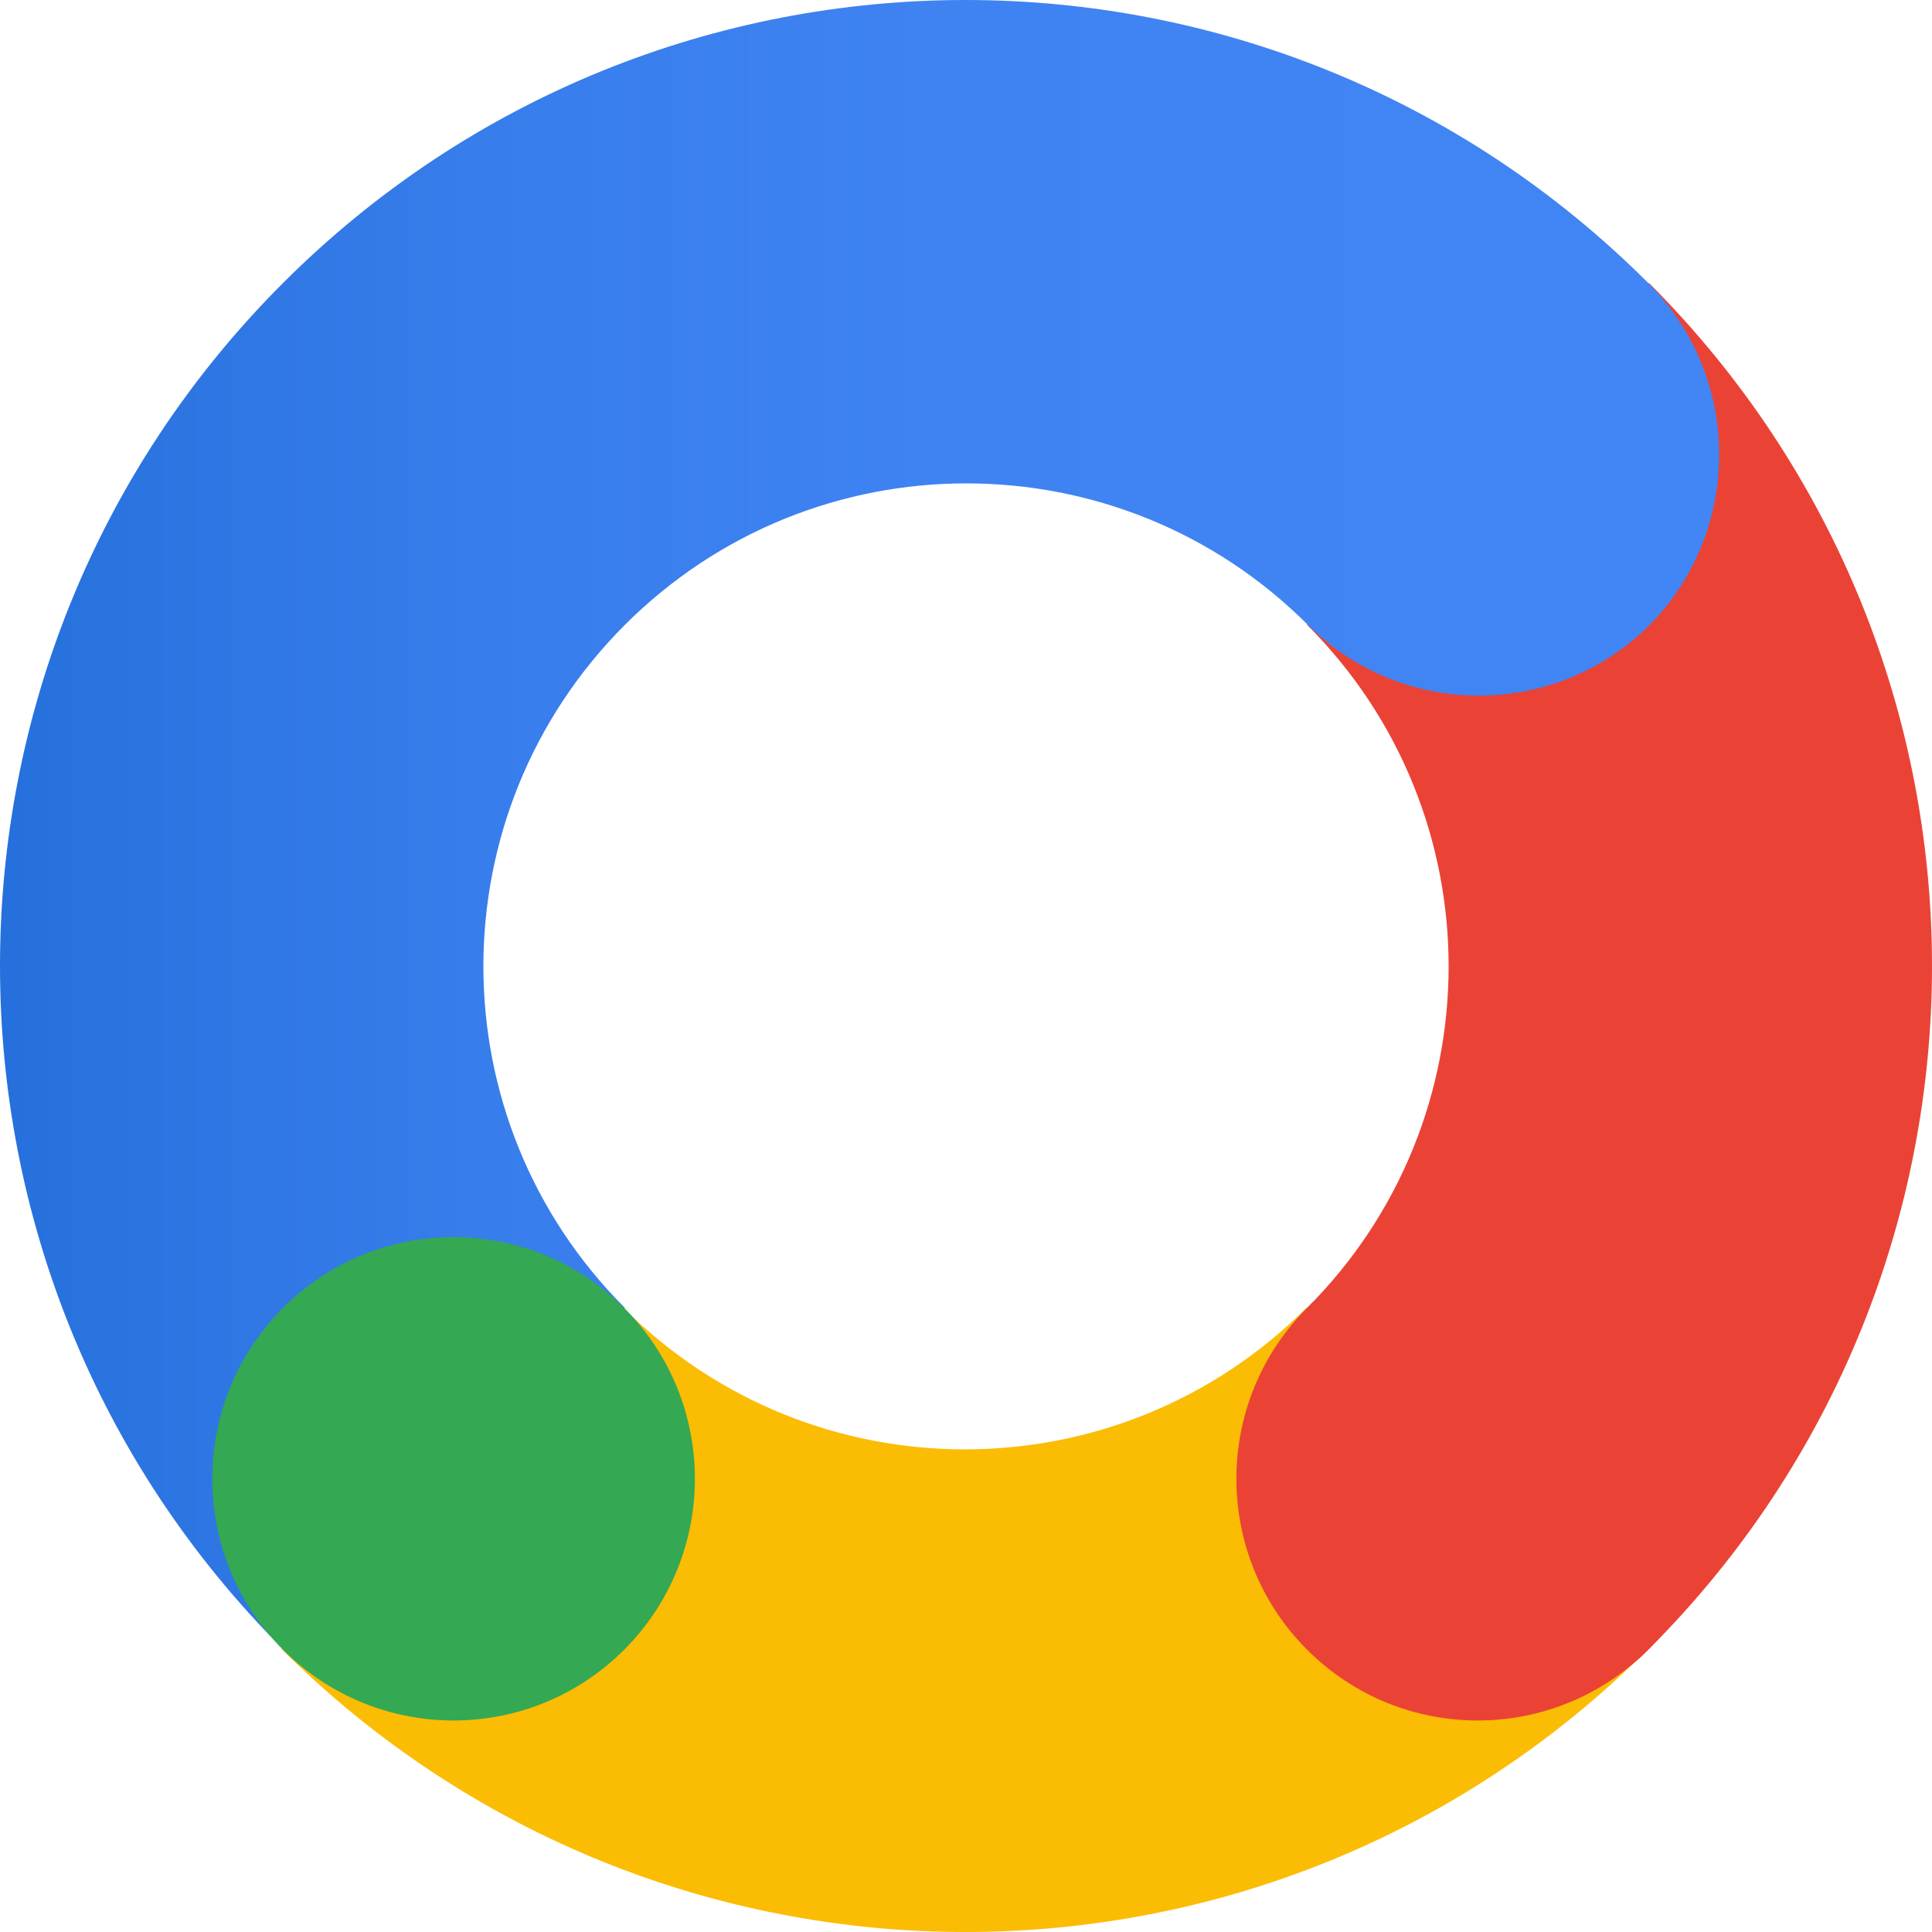
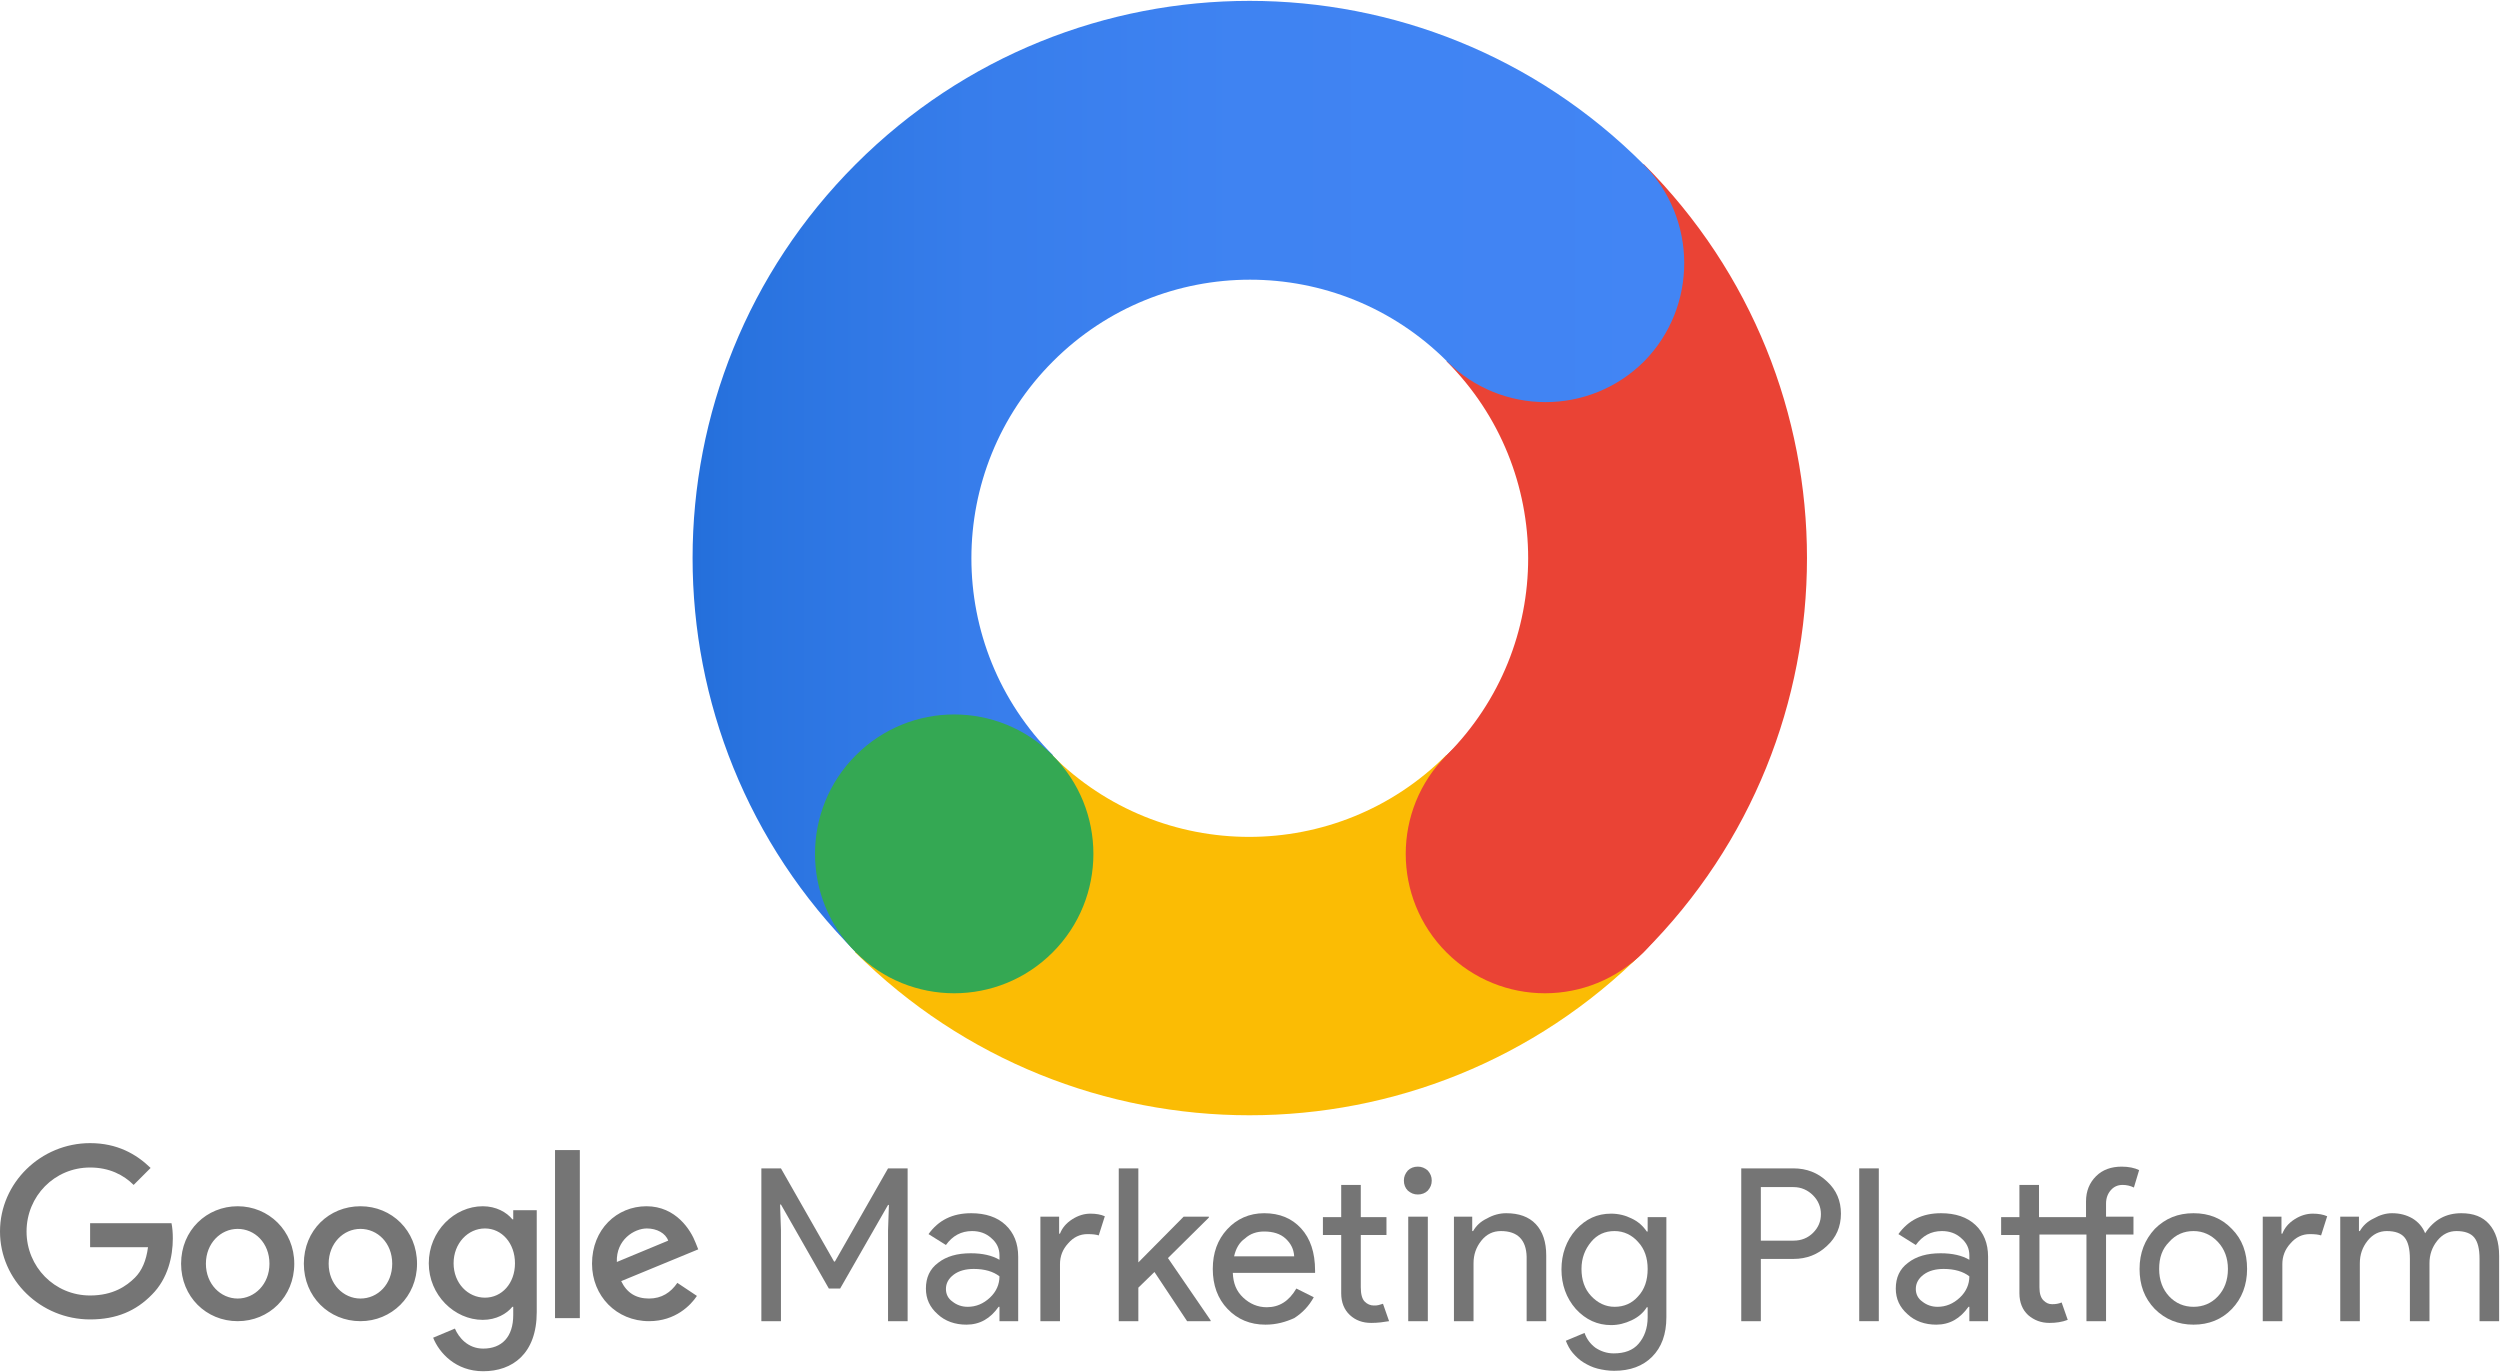
- <svg xmlns="http://www.w3.org/2000/svg" width="256px" height="256px" viewBox="0 0 256 256" version="1.1" preserveAspectRatio="xMidYMid">
-   <defs>
-     <linearGradient x1="0%" y1="50%" x2="99.999%" y2="50%" id="linearGradient-1">
-       <stop stop-color="#246FDB" offset="0%" />
-       <stop stop-color="#2973DF" offset="5.52%" />
-       <stop stop-color="#377DEB" offset="27.81%" />
-       <stop stop-color="#3F83F2" offset="54.91%" />
-       <stop stop-color="#4285F4" offset="100%" />
+ <svg xmlns="http://www.w3.org/2000/svg" version="1.1" id="Layer_1" x="0px" y="0px" viewBox="0 0 574.3 315" style="enable-background:new 0 0 574.3 315;" xml:space="preserve">
+   <style type="text/css">
+ 	.st0{fill:#EA4335;}
+ 	.st1{fill:url(#SVGID_1_);}
+ 	.st2{fill:#FBBC04;}
+ 	.st3{fill:#34A853;}
+ 	.st4{fill:#757575;}
+ 	.st5{display:none;fill:#757575;}
+ 	.st6{font-family:'ProductSans-Regular';}
+ 	.st7{font-size:49px;}
+ </style>
+   <g>
+     <path class="st0" d="M332.3,83c25,25,25,65.5,0,90.5c-12.5,12.5-12.5,32.8,0,45.2c12.5,12.5,32.8,12.5,45.3,0c50-50,50-131,0-181   L332.3,83z" />
+     <linearGradient id="SVGID_1_" gradientUnits="userSpaceOnUse" x1="-826.074" y1="1124.732" x2="-825.074" y2="1124.732" gradientTransform="matrix(227.8001 0 0 -218.5 188338.984 245863.438)">
+       <stop offset="0" style="stop-color:#246FDB" />
+       <stop offset="5.520000e-02" style="stop-color:#2973DF" />
+       <stop offset="0.278" style="stop-color:#377DEB" />
+       <stop offset="0.549" style="stop-color:#3F83F2" />
+       <stop offset="1" style="stop-color:#4285F4" />
    </linearGradient>
-   </defs>
+     <path class="st1" d="M377.5,37.7c-50-50-130.9-50-180.9,0s-50,131,0,181l45.3-45.2c-25-25-25-65.5,0-90.5s65.5-25,90.5,0   c12.5,12.5,32.8,12.5,45.3,0C390,70.5,390,50.2,377.5,37.7z" />
+     <path class="st2" d="M377.5,218.7l-45.3-45.2c-25,25-65.5,25-90.5,0l-45.3,45.2C246.6,268.7,327.5,268.7,377.5,218.7z" />
+     <path class="st0" d="M332.3,173.5c12.5-12.5,32.7-12.5,45.2,0s12.5,32.8,0,45.3s-32.7,12.5-45.2,0S319.8,186,332.3,173.5z" />
+     <path class="st3" d="M196.6,173.5c12.5-12.5,32.7-12.5,45.2,0s12.5,32.8,0,45.3s-32.7,12.5-45.2,0S184.1,186,196.6,173.5z" />
+   </g>
+   <path class="st4" d="M20.7,262.6C9.4,262.6,0,271.7,0,282.9s9.4,20.2,20.7,20.2c6.1,0,10.6-2,14.2-5.7c3.7-3.7,4.8-8.8,4.8-12.9  c0-1.3-0.1-2.5-0.3-3.5H20.7v5.5H34c-0.4,3.1-1.4,5.4-3,7c-1.9,1.9-5,4.1-10.3,4.1c-8.2,0-14.6-6.6-14.6-14.7s6.4-14.7,14.6-14.7  c4.4,0,7.7,1.7,10,4l3.9-3.9C31.3,265.1,26.9,262.6,20.7,262.6z M54.6,277.1c-7.1,0-13,5.5-13,13.2c0,7.6,5.8,13.2,13,13.2  s13-5.6,13-13.2S61.7,277.1,54.6,277.1 M54.6,298.3c-3.9,0-7.3-3.3-7.3-8s3.4-8,7.3-8s7.3,3.2,7.3,8C61.9,295,58.5,298.3,54.6,298.3   M82.8,277.1c-7.2,0-13,5.5-13,13.2c0,7.6,5.8,13.2,13,13.2c7.1,0,13-5.6,13-13.2S90,277.1,82.8,277.1 M82.8,298.3  c-3.9,0-7.3-3.3-7.3-8s3.4-8,7.3-8s7.3,3.2,7.3,8C90.1,295,86.8,298.3,82.8,298.3 M110.9,277.1c-6.5,0-12.4,5.7-12.4,13.1  c0,7.3,5.9,13,12.4,13c3.1,0,5.5-1.4,6.8-3h0.2v1.9c0,5-2.6,7.7-6.9,7.7c-3.5,0-5.6-2.5-6.5-4.6l-5,2.1c1.4,3.5,5.2,7.7,11.5,7.7  c6.7,0,12.3-4,12.3-13.6V278h-5.4v2.1h-0.2C116.4,278.5,114,277.1,110.9,277.1 M111.4,298.1c-3.9,0-7.2-3.3-7.2-7.9s3.3-8,7.2-8  c3.9,0,6.9,3.4,6.9,8S115.3,298.1,111.4,298.1 M127.5,264.2h5.7v38.6h-5.7V264.2z M148.5,277.1c-6.8,0-12.5,5.3-12.5,13.2  c0,7.4,5.6,13.2,13.1,13.2c6.1,0,9.6-3.7,11-5.8l-4.5-3c-1.5,2.2-3.6,3.6-6.5,3.6c-3,0-5.1-1.3-6.4-4l17.7-7.3l-0.6-1.5  C158.7,282.6,155.3,277.1,148.5,277.1 M141.7,289.9c-0.2-5.1,4-7.7,6.9-7.7c2.3,0,4.3,1.1,4.9,2.8L141.7,289.9z" />
  <g>
-     <path d="M173.2,82.8 C198.2,107.8 198.2,148.3 173.2,173.3 C160.7,185.8 160.7,206.1 173.2,218.5 C185.7,231 206,231 218.5,218.5 C268.5,168.5 268.5,87.5 218.5,37.5 L173.2,82.8 Z" fill="#EA4335" />
-     <path d="M218.4,37.5 C168.4,-12.5 87.5,-12.5 37.5,37.5 C-12.5,87.5 -12.5,168.5 37.5,218.5 L82.8,173.3 C57.8,148.3 57.8,107.8 82.8,82.8 C107.8,57.8 148.3,57.8 173.3,82.8 C185.8,95.3 206.1,95.3 218.6,82.8 C230.9,70.3 230.9,50 218.4,37.5 Z" fill="url(#linearGradient-1)" />
-     <path d="M218.4,218.5 L173.1,173.3 C148.1,198.3 107.6,198.3 82.6,173.3 L37.3,218.5 C87.5,268.5 168.4,268.5 218.4,218.5 Z" fill="#FBBC04" />
-     <path d="M173.2,173.3 C185.7,160.8 205.9,160.8 218.4,173.3 C230.9,185.8 230.9,206.1 218.4,218.6 C205.9,231.1 185.7,231.1 173.2,218.6 C160.7,206.1 160.7,185.8 173.2,173.3 Z" fill="#EA4335" />
-     <path d="M37.5,173.3 C50,160.8 70.2,160.8 82.7,173.3 C95.2,185.8 95.2,206.1 82.7,218.6 C70.2,231.1 50,231.1 37.5,218.6 C25,206.1 25,185.8 37.5,173.3 Z" fill="#34A853" />
+     <path class="st4" d="M179.4,303.5h-4.5v-35.1h4.5l12.2,21.4h0.2l12.2-21.4h4.5v35.1H204v-20.8l0.2-5.9H204L193,296h-2.6l-11-19.3   h-0.2l0.2,5.9V303.5z" />
+     <path class="st4" d="M223.1,278.7c3.3,0,6,0.9,7.9,2.7c1.9,1.8,2.9,4.2,2.9,7.3v14.8h-4.3v-3.3h-0.2c-1.9,2.7-4.3,4.1-7.4,4.1   c-2.6,0-4.9-0.8-6.6-2.4c-1.8-1.6-2.7-3.5-2.7-5.9c0-2.5,0.9-4.5,2.8-5.9c1.9-1.5,4.4-2.2,7.5-2.2c2.7,0,4.9,0.5,6.6,1.5v-1   c0-1.6-0.6-2.9-1.9-4c-1.2-1.1-2.7-1.6-4.4-1.6c-2.5,0-4.5,1.1-6,3.2l-4-2.5C215.6,280.3,218.8,278.7,223.1,278.7z M217.3,296.1   c0,1.2,0.5,2.2,1.5,2.9c1,0.8,2.2,1.2,3.5,1.2c1.9,0,3.6-0.7,5.1-2.1c1.5-1.4,2.2-3.1,2.2-4.9c-1.4-1.1-3.4-1.7-5.9-1.7   c-1.8,0-3.4,0.4-4.6,1.3C217.9,293.7,217.3,294.8,217.3,296.1z" />
+     <path class="st4" d="M243.5,303.5H239v-24h4.3v3.9h0.2c0.5-1.3,1.4-2.4,2.8-3.3c1.4-0.9,2.8-1.3,4.2-1.3c1.3,0,2.4,0.2,3.3,0.6   l-1.4,4.4c-0.6-0.2-1.4-0.3-2.6-0.3c-1.7,0-3.2,0.7-4.4,2.1c-1.3,1.4-1.9,3-1.9,4.8V303.5z" />
+     <path class="st4" d="M278.1,303.5h-5.4l-7.5-11.3l-3.7,3.6v7.7H257v-35.1h4.5V290l10.4-10.5h5.8v0.2l-9.4,9.3l9.8,14.3V303.5z" />
+     <path class="st4" d="M290.7,304.3c-3.5,0-6.4-1.2-8.7-3.6c-2.3-2.4-3.4-5.5-3.4-9.2c0-3.7,1.1-6.7,3.3-9.1c2.2-2.4,5.1-3.7,8.5-3.7   c3.6,0,6.4,1.2,8.5,3.5c2.1,2.3,3.2,5.5,3.2,9.7l0,0.5h-18.9c0.1,2.4,0.8,4.2,2.4,5.7c1.5,1.4,3.3,2.2,5.4,2.2   c2.9,0,5.1-1.4,6.8-4.3l4,2c-1.1,2-2.6,3.6-4.5,4.8C295.3,303.7,293.2,304.3,290.7,304.3z M283.5,288.6h13.8c-0.1-1.7-0.8-3-2-4.1   c-1.2-1.1-2.9-1.6-4.9-1.6c-1.7,0-3.2,0.5-4.4,1.6C284.7,285.4,283.9,286.8,283.5,288.6z" />
+     <path class="st4" d="M315,303.9c-2,0-3.6-0.6-4.9-1.8c-1.3-1.2-2-2.9-2-5v-13.4h-4.2v-4.1h4.2v-7.4h4.5v7.4h5.9v4.1h-5.9v12   c0,1.6,0.3,2.7,0.9,3.3c0.6,0.6,1.3,0.9,2.1,0.9c0.4,0,0.7,0,1.1-0.1c0.3-0.1,0.7-0.2,1-0.3l1.4,4   C317.9,303.7,316.6,303.9,315,303.9z" />
+     <path class="st4" d="M328.9,271.2c0,0.9-0.3,1.6-0.9,2.3c-0.6,0.6-1.4,0.9-2.3,0.9c-0.9,0-1.6-0.3-2.3-0.9   c-0.6-0.6-0.9-1.4-0.9-2.3s0.3-1.6,0.9-2.3c0.6-0.6,1.4-0.9,2.3-0.9c0.9,0,1.6,0.3,2.3,0.9C328.6,269.6,328.9,270.3,328.9,271.2z    M328,279.5v24h-4.5v-24H328z" />
+     <path class="st4" d="M333.9,279.5h4.3v3.3h0.2c0.7-1.2,1.7-2.2,3.2-2.9c1.4-0.8,2.9-1.2,4.4-1.2c2.9,0,5.2,0.8,6.8,2.5   c1.6,1.7,2.4,4.1,2.4,7.2v15.1h-4.5v-14.8c-0.1-3.9-2.1-5.9-5.9-5.9c-1.8,0-3.3,0.7-4.5,2.2c-1.2,1.5-1.8,3.2-1.8,5.2v13.3h-4.5   V279.5z" />
+     <path class="st4" d="M370.8,314.9c-1.3,0-2.6-0.2-3.8-0.5c-1.2-0.3-2.2-0.8-3.2-1.4c-1-0.6-1.8-1.4-2.5-2.2   c-0.7-0.8-1.2-1.8-1.6-2.8l4.3-1.8c0.5,1.4,1.3,2.5,2.5,3.4c1.2,0.8,2.6,1.3,4.2,1.3c2.5,0,4.4-0.7,5.7-2.2s2.1-3.5,2.1-6.1v-2.3   h-0.2c-0.8,1.3-2,2.3-3.5,3c-1.5,0.7-3,1.1-4.7,1.1c-3.1,0-5.8-1.2-8.1-3.7c-2.2-2.5-3.3-5.6-3.3-9.1s1.1-6.6,3.3-9.1   c2.3-2.5,4.9-3.7,8.1-3.7c1.7,0,3.3,0.4,4.7,1.1c1.5,0.7,2.6,1.7,3.5,3h0.2v-3.3h4.3v23c0,3.9-1.1,6.9-3.3,9.1   C377.4,313.8,374.5,314.9,370.8,314.9z M370.9,300.2c2.2,0,4-0.8,5.4-2.4c1.5-1.6,2.2-3.7,2.2-6.3c0-2.5-0.7-4.6-2.2-6.2   c-1.4-1.6-3.3-2.5-5.4-2.5c-2.2,0-4,0.8-5.4,2.5s-2.2,3.7-2.2,6.2c0,2.5,0.7,4.6,2.2,6.2C367,299.3,368.8,300.2,370.9,300.2z" />
+     <path class="st4" d="M404.5,289.3v14.2H400v-35.1h12c3,0,5.6,1,7.7,3c2.2,2,3.2,4.5,3.2,7.4c0,3-1.1,5.5-3.2,7.4   c-2.1,2-4.7,3-7.7,3H404.5z M404.5,272.7V285h7.5c1.8,0,3.3-0.6,4.5-1.8c1.2-1.2,1.8-2.6,1.8-4.3c0-1.6-0.6-3.1-1.8-4.3   c-1.2-1.2-2.7-1.9-4.5-1.9H404.5z" />
+     <path class="st4" d="M431.6,268.4v35.1h-4.5v-35.1H431.6z" />
+     <path class="st4" d="M445.9,278.7c3.3,0,6,0.9,7.9,2.7c1.9,1.8,2.9,4.2,2.9,7.3v14.8h-4.3v-3.3h-0.2c-1.9,2.7-4.3,4.1-7.4,4.1   c-2.6,0-4.9-0.8-6.6-2.4c-1.8-1.6-2.7-3.5-2.7-5.9c0-2.5,0.9-4.5,2.8-5.9c1.9-1.5,4.4-2.2,7.5-2.2c2.7,0,4.9,0.5,6.6,1.5v-1   c0-1.6-0.6-2.9-1.9-4c-1.2-1.1-2.7-1.6-4.4-1.6c-2.5,0-4.5,1.1-6,3.2l-4-2.5C438.4,280.3,441.6,278.7,445.9,278.7z M440.1,296.1   c0,1.2,0.5,2.2,1.5,2.9c1,0.8,2.2,1.2,3.5,1.2c1.9,0,3.6-0.7,5.1-2.1c1.5-1.4,2.2-3.1,2.2-4.9c-1.4-1.1-3.4-1.7-5.9-1.7   c-1.8,0-3.4,0.4-4.6,1.3C440.7,293.7,440.1,294.8,440.1,296.1z" />
+     <path class="st4" d="M470.8,303.9c-1.9,0-3.5-0.6-4.9-1.8c-1.3-1.2-2-2.9-2-5v-13.4h-4.2v-4.1h4.2v-7.4h4.5v7.4h10.8V276   c0-2.4,0.8-4.3,2.3-5.8c1.5-1.5,3.5-2.2,5.9-2.2c1.6,0,3,0.3,4,0.8l-1.2,4c-0.8-0.4-1.7-0.6-2.6-0.6c-1.1,0-2,0.4-2.7,1.2   s-1.1,1.8-1.1,3.1v3h6.3v4.1h-6.3v19.9h-4.5v-19.9h-10.8v12.1c0,1.4,0.3,2.4,0.9,3c0.6,0.6,1.2,0.9,2,0.9c0.8,0,1.5-0.1,2.2-0.4   l1.4,4C473.7,303.7,472.3,303.9,470.8,303.9z" />
+     <path class="st4" d="M491.5,291.5c0-3.7,1.2-6.7,3.5-9.2c2.4-2.4,5.3-3.6,8.9-3.6s6.5,1.2,8.8,3.6c2.4,2.4,3.5,5.5,3.5,9.2   c0,3.7-1.2,6.8-3.5,9.2c-2.3,2.4-5.3,3.6-8.8,3.6s-6.5-1.2-8.9-3.6C492.6,298.2,491.5,295.2,491.5,291.5z M496,291.5   c0,2.6,0.8,4.7,2.3,6.3c1.5,1.6,3.4,2.4,5.6,2.4s4.1-0.8,5.6-2.4c1.5-1.6,2.3-3.7,2.3-6.3c0-2.5-0.8-4.6-2.3-6.2   c-1.5-1.6-3.4-2.5-5.6-2.5s-4.1,0.8-5.6,2.5C496.7,286.9,496,288.9,496,291.5z" />
+     <path class="st4" d="M524.3,303.5h-4.5v-24h4.3v3.9h0.2c0.5-1.3,1.4-2.4,2.8-3.3c1.4-0.9,2.8-1.3,4.2-1.3c1.3,0,2.4,0.2,3.3,0.6   l-1.4,4.4c-0.6-0.2-1.4-0.3-2.6-0.3c-1.7,0-3.2,0.7-4.4,2.1c-1.3,1.4-1.9,3-1.9,4.8V303.5z" />
+     <path class="st4" d="M542.1,303.5h-4.5v-24h4.3v3.3h0.2c0.7-1.2,1.7-2.2,3.2-2.9c1.4-0.8,2.8-1.2,4.2-1.2c1.8,0,3.3,0.4,4.7,1.2   c1.3,0.8,2.3,1.9,2.9,3.4c2-3.1,4.8-4.6,8.3-4.6c2.8,0,4.9,0.8,6.4,2.5c1.5,1.7,2.3,4.1,2.3,7.3v15h-4.5v-14.3   c0-2.3-0.4-3.9-1.2-4.9c-0.8-1-2.2-1.5-4.1-1.5c-1.7,0-3.2,0.7-4.4,2.2c-1.2,1.5-1.8,3.2-1.8,5.2v13.3h-4.5v-14.3   c0-2.3-0.4-3.9-1.2-4.9c-0.8-1-2.2-1.5-4.1-1.5c-1.7,0-3.2,0.7-4.4,2.2c-1.2,1.5-1.8,3.2-1.8,5.2V303.5z" />
  </g>
+   <text transform="matrix(1 0 0 1 171.3261 303.4966)" class="st5 st6 st7">Marketing Platform                     </text>
</svg>
